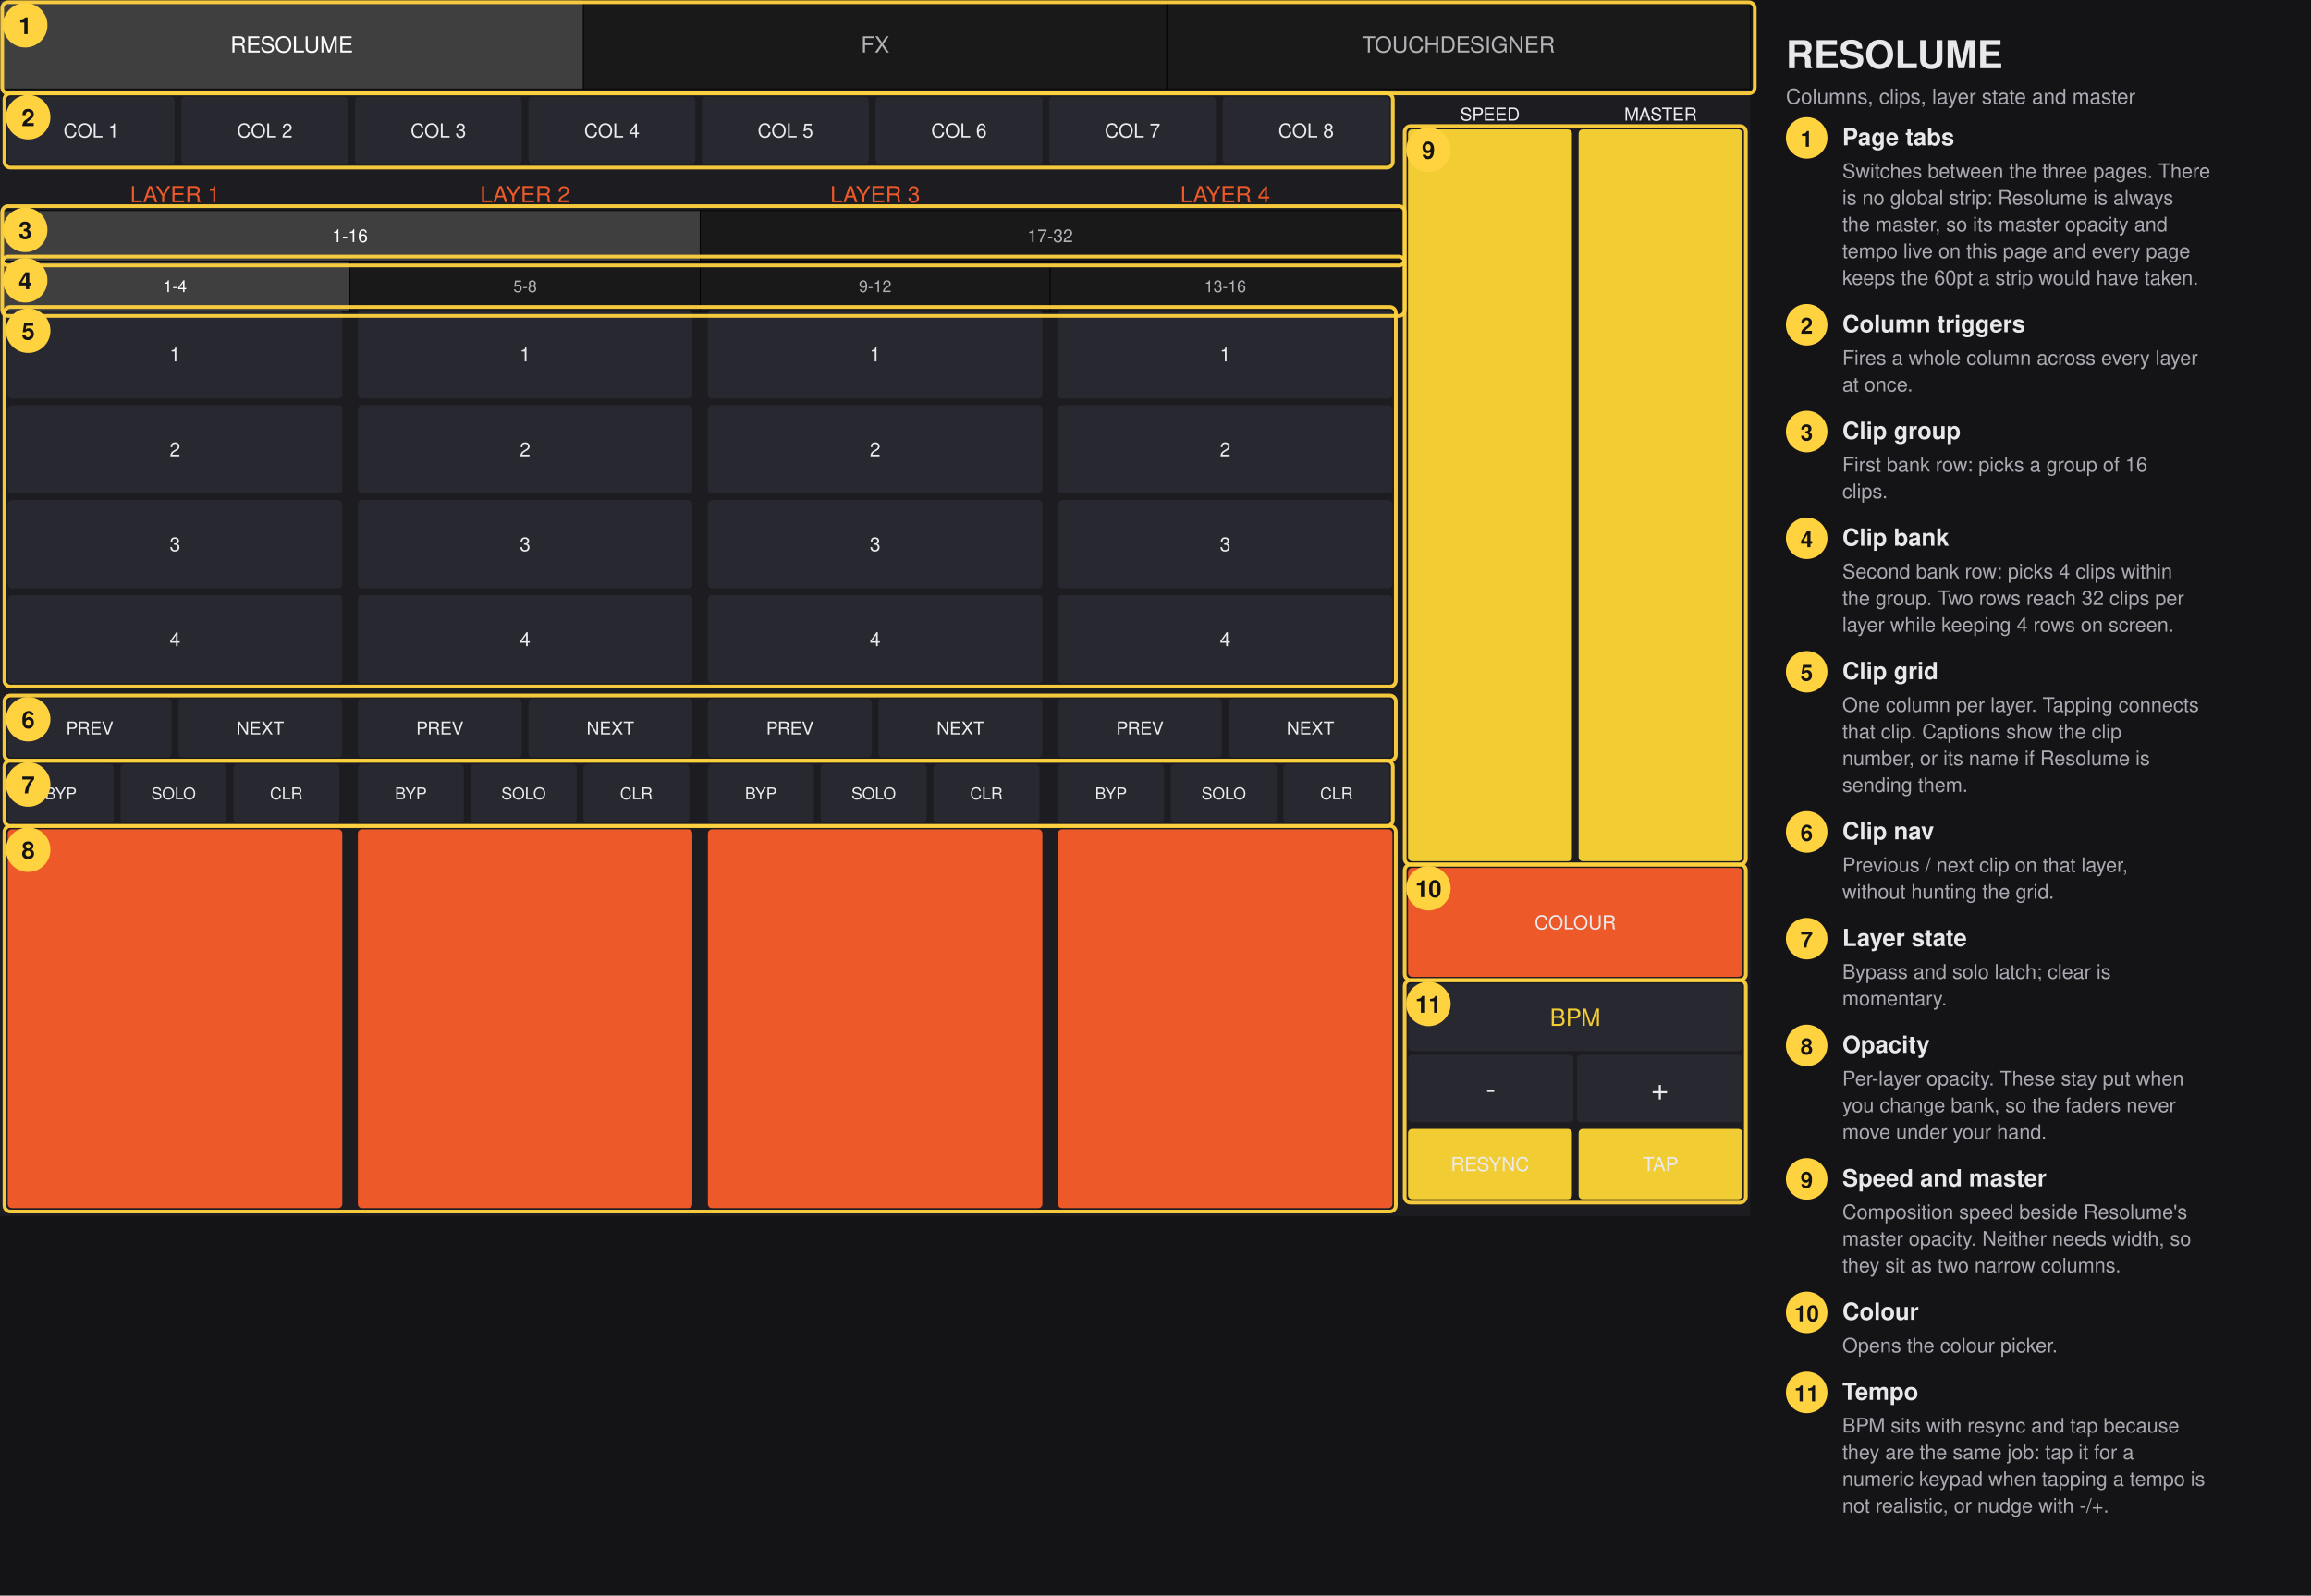
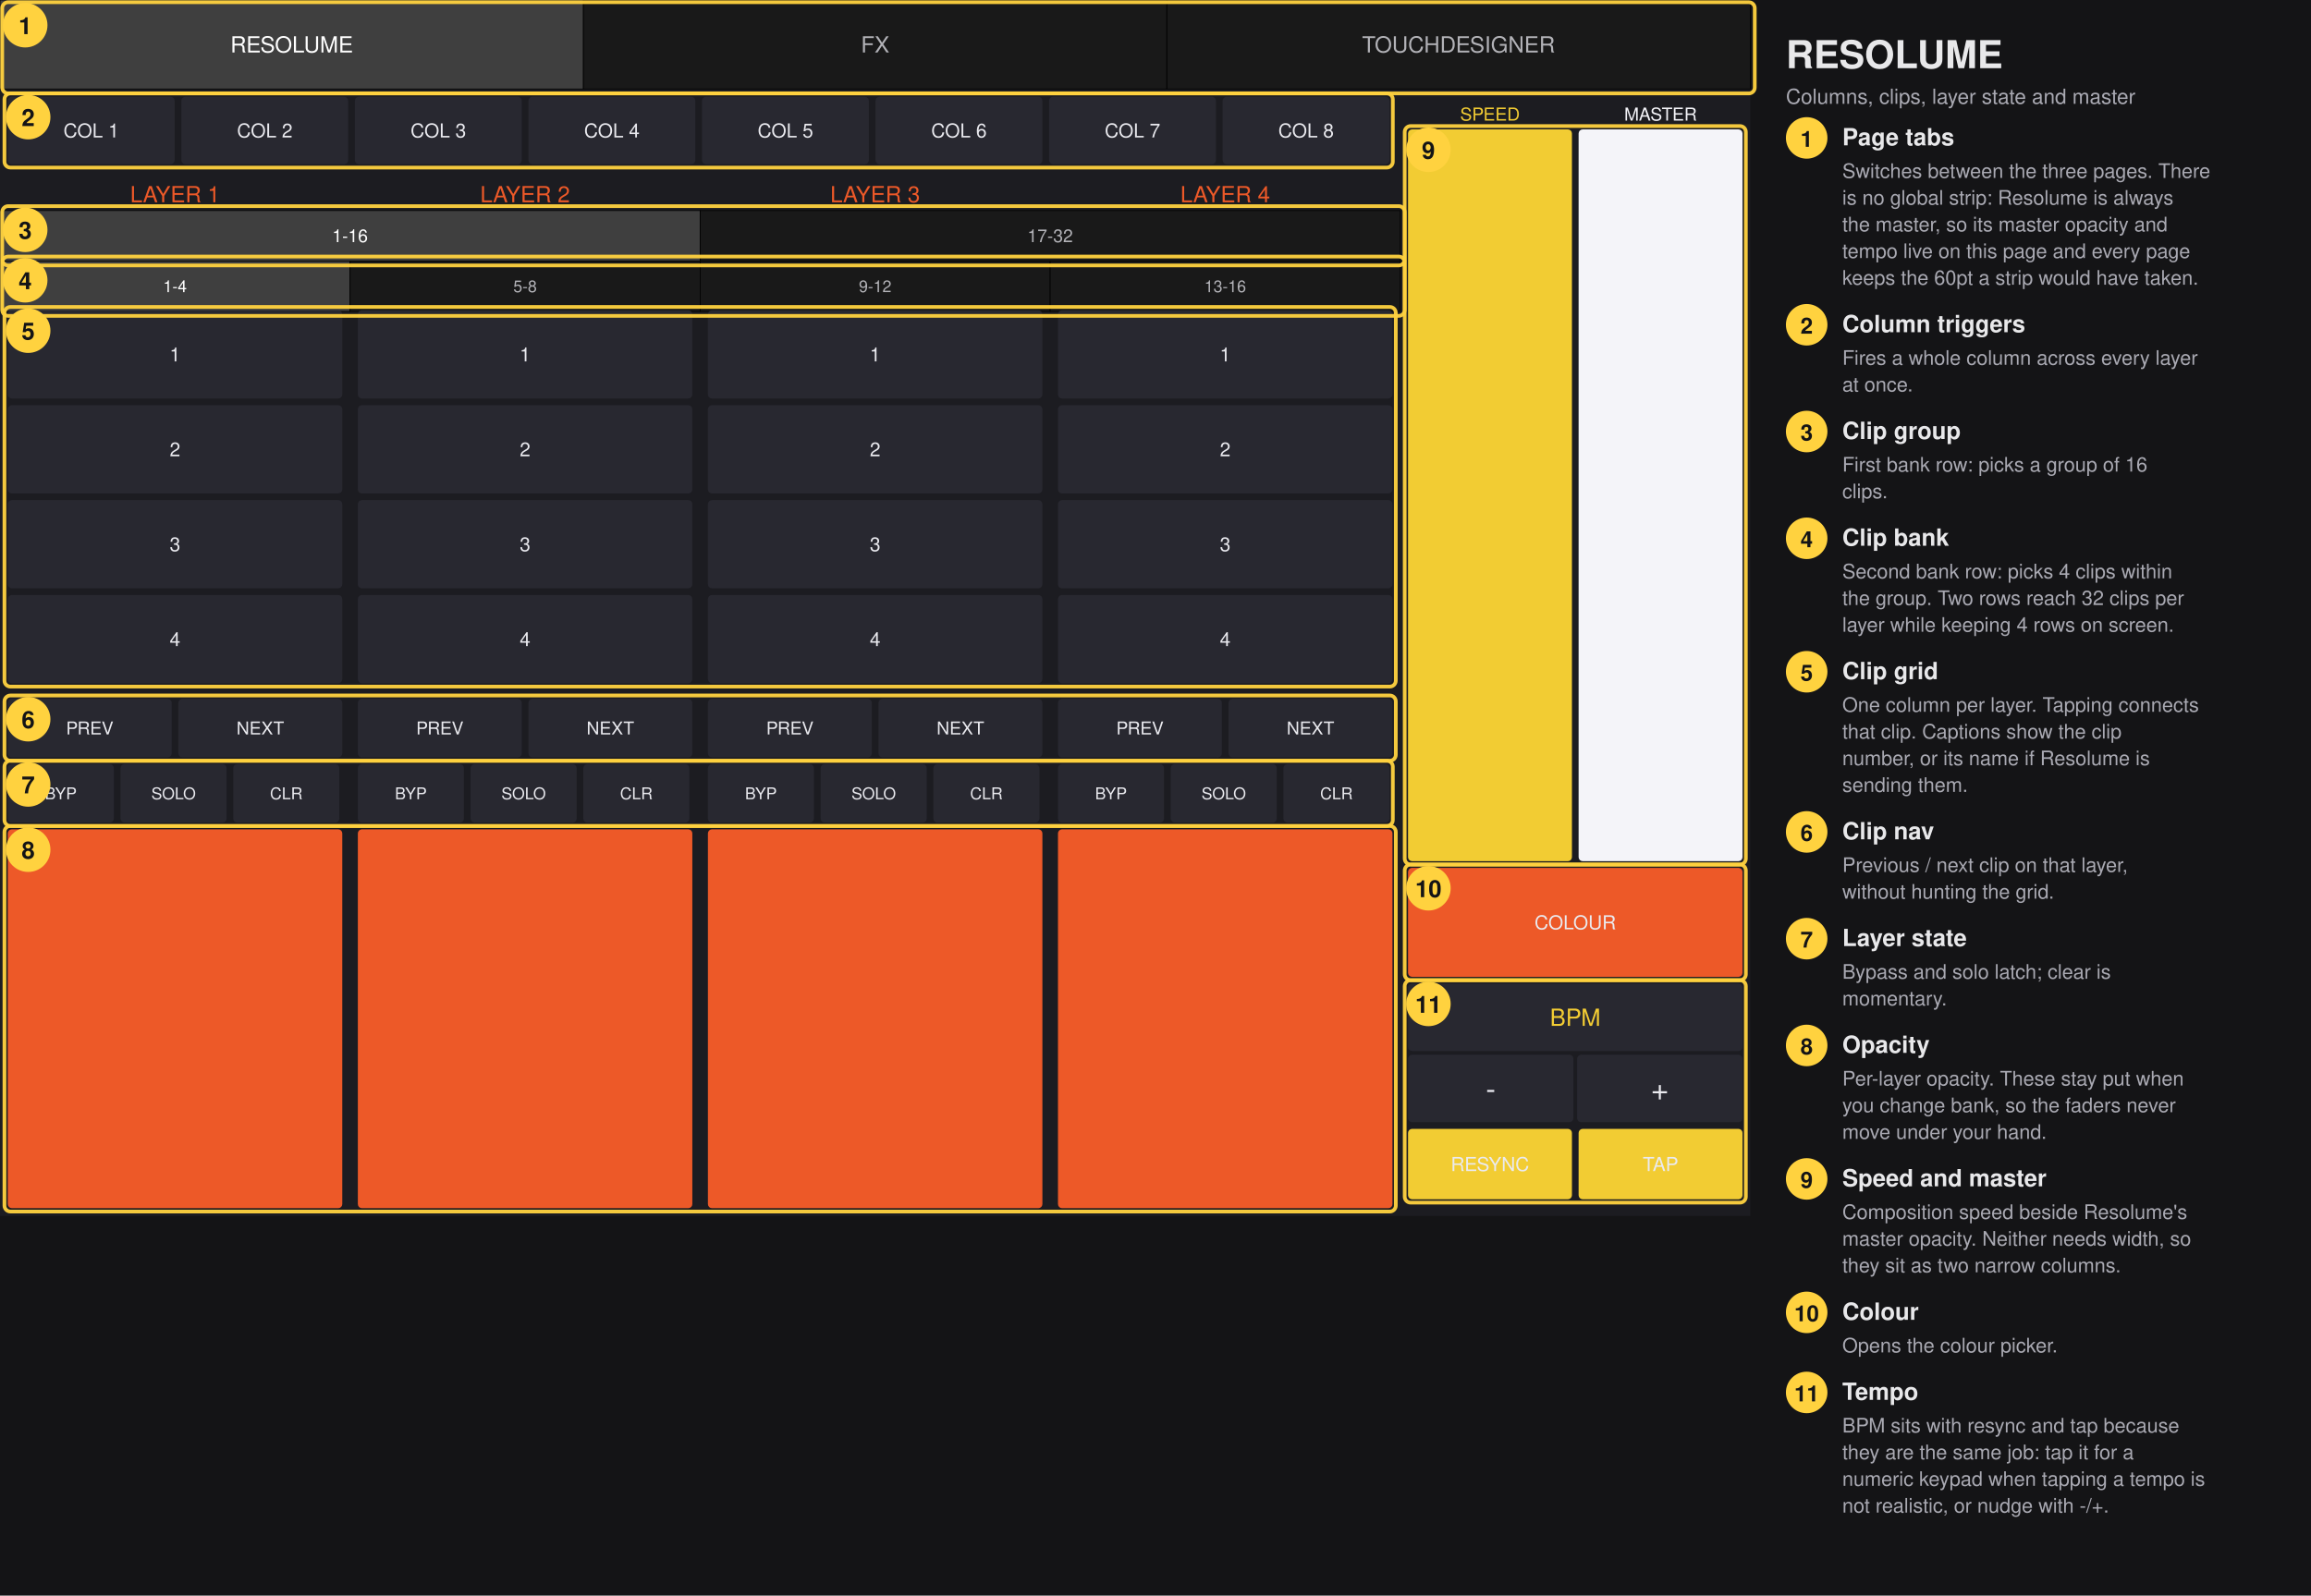
<svg xmlns="http://www.w3.org/2000/svg" width="1558" height="1076" viewBox="0 0 1558 1076">
  <rect width="100%" height="100%" fill="#141416" />
  <g>
    <rect x="0.0" y="0.0" width="1180.0" height="820.0" fill="rgba(28,28,33,1.000)" />
    <rect x="0.0" y="0.0" width="393.3" height="60.0" fill="rgba(63,63,63,1.000)" stroke="#000" stroke-width="0.5" />
    <text x="196.7" y="35.4" font-family="Helvetica,Arial,sans-serif" font-size="15" fill="rgba(255,255,255,1.000)" text-anchor="middle">RESOLUME</text>
    <rect x="393.3" y="0.0" width="393.3" height="60.0" fill="rgba(25,25,25,1.000)" stroke="#000" stroke-width="0.5" />
    <text x="590.0" y="35.4" font-family="Helvetica,Arial,sans-serif" font-size="15" fill="rgba(178,178,183,1.000)" text-anchor="middle">FX</text>
    <rect x="786.7" y="0.0" width="393.3" height="60.0" fill="rgba(25,25,25,1.000)" stroke="#000" stroke-width="0.5" />
    <text x="983.3" y="35.4" font-family="Helvetica,Arial,sans-serif" font-size="15" fill="rgba(178,178,183,1.000)" text-anchor="middle">TOUCHDESIGNER</text>
    <rect x="6.0" y="66.0" width="111.0" height="44.0" rx="2" fill="rgba(40,40,48,1.000)" stroke="rgba(40,40,48,1.000)" stroke-width="1.5" />
    <text x="61.5" y="92.7" font-family="Helvetica,Arial,sans-serif" font-size="13" fill="rgba(234,234,239,1.000)" text-anchor="middle">COL 1</text>
    <rect x="123.0" y="66.0" width="111.0" height="44.0" rx="2" fill="rgba(40,40,48,1.000)" stroke="rgba(40,40,48,1.000)" stroke-width="1.5" />
    <text x="178.5" y="92.7" font-family="Helvetica,Arial,sans-serif" font-size="13" fill="rgba(234,234,239,1.000)" text-anchor="middle">COL 2</text>
    <rect x="240.0" y="66.0" width="111.0" height="44.0" rx="2" fill="rgba(40,40,48,1.000)" stroke="rgba(40,40,48,1.000)" stroke-width="1.5" />
    <text x="295.5" y="92.7" font-family="Helvetica,Arial,sans-serif" font-size="13" fill="rgba(234,234,239,1.000)" text-anchor="middle">COL 3</text>
    <rect x="357.0" y="66.0" width="111.0" height="44.0" rx="2" fill="rgba(40,40,48,1.000)" stroke="rgba(40,40,48,1.000)" stroke-width="1.5" />
    <text x="412.5" y="92.7" font-family="Helvetica,Arial,sans-serif" font-size="13" fill="rgba(234,234,239,1.000)" text-anchor="middle">COL 4</text>
    <rect x="474.0" y="66.0" width="111.0" height="44.0" rx="2" fill="rgba(40,40,48,1.000)" stroke="rgba(40,40,48,1.000)" stroke-width="1.5" />
    <text x="529.5" y="92.7" font-family="Helvetica,Arial,sans-serif" font-size="13" fill="rgba(234,234,239,1.000)" text-anchor="middle">COL 5</text>
    <rect x="591.0" y="66.0" width="111.0" height="44.0" rx="2" fill="rgba(40,40,48,1.000)" stroke="rgba(40,40,48,1.000)" stroke-width="1.5" />
    <text x="646.5" y="92.7" font-family="Helvetica,Arial,sans-serif" font-size="13" fill="rgba(234,234,239,1.000)" text-anchor="middle">COL 6</text>
    <rect x="708.0" y="66.0" width="111.0" height="44.0" rx="2" fill="rgba(40,40,48,1.000)" stroke="rgba(40,40,48,1.000)" stroke-width="1.5" />
    <text x="763.5" y="92.7" font-family="Helvetica,Arial,sans-serif" font-size="13" fill="rgba(234,234,239,1.000)" text-anchor="middle">COL 7</text>
    <rect x="825.0" y="66.0" width="111.0" height="44.0" rx="2" fill="rgba(40,40,48,1.000)" stroke="rgba(40,40,48,1.000)" stroke-width="1.5" />
    <text x="880.5" y="92.7" font-family="Helvetica,Arial,sans-serif" font-size="13" fill="rgba(234,234,239,1.000)" text-anchor="middle">COL 8</text>
    <text x="118.0" y="136.4" font-family="Helvetica,Arial,sans-serif" font-size="15" fill="rgba(237,89,40,1.000)" text-anchor="middle">LAYER 1</text>
    <text x="354.0" y="136.4" font-family="Helvetica,Arial,sans-serif" font-size="15" fill="rgba(237,89,40,1.000)" text-anchor="middle">LAYER 2</text>
    <text x="590.0" y="136.4" font-family="Helvetica,Arial,sans-serif" font-size="15" fill="rgba(237,89,40,1.000)" text-anchor="middle">LAYER 3</text>
    <text x="826.0" y="136.4" font-family="Helvetica,Arial,sans-serif" font-size="15" fill="rgba(237,89,40,1.000)" text-anchor="middle">LAYER 4</text>
    <rect x="0.0" y="142.0" width="472.0" height="34.0" fill="rgba(63,63,63,1.000)" stroke="#000" stroke-width="0.5" />
    <text x="236.0" y="163.3" font-family="Helvetica,Arial,sans-serif" font-size="12" fill="rgba(255,255,255,1.000)" text-anchor="middle">1-16</text>
    <rect x="472.0" y="142.0" width="472.0" height="34.0" fill="rgba(25,25,25,1.000)" stroke="#000" stroke-width="0.5" />
    <text x="708.0" y="163.3" font-family="Helvetica,Arial,sans-serif" font-size="12" fill="rgba(178,178,183,1.000)" text-anchor="middle">17-32</text>
    <rect x="0.0" y="176.0" width="236.0" height="34.0" fill="rgba(63,63,63,1.000)" stroke="#000" stroke-width="0.5" />
    <text x="118.0" y="197.0" font-family="Helvetica,Arial,sans-serif" font-size="11" fill="rgba(255,255,255,1.000)" text-anchor="middle">1-4</text>
    <rect x="236.0" y="176.0" width="236.0" height="34.0" fill="rgba(25,25,25,1.000)" stroke="#000" stroke-width="0.5" />
    <text x="354.0" y="197.0" font-family="Helvetica,Arial,sans-serif" font-size="11" fill="rgba(178,178,183,1.000)" text-anchor="middle">5-8</text>
    <rect x="472.0" y="176.0" width="236.0" height="34.0" fill="rgba(25,25,25,1.000)" stroke="#000" stroke-width="0.5" />
    <text x="590.0" y="197.0" font-family="Helvetica,Arial,sans-serif" font-size="11" fill="rgba(178,178,183,1.000)" text-anchor="middle">9-12</text>
    <rect x="708.0" y="176.0" width="236.0" height="34.0" fill="rgba(25,25,25,1.000)" stroke="#000" stroke-width="0.5" />
    <text x="826.0" y="197.0" font-family="Helvetica,Arial,sans-serif" font-size="11" fill="rgba(178,178,183,1.000)" text-anchor="middle">13-16</text>
    <rect x="6.0" y="210.0" width="224.0" height="58.0" rx="2" fill="rgba(40,40,48,1.000)" stroke="rgba(40,40,48,1.000)" stroke-width="1.5" />
    <text x="118.0" y="243.7" font-family="Helvetica,Arial,sans-serif" font-size="13" fill="rgba(234,234,239,1.000)" text-anchor="middle">1</text>
    <rect x="6.0" y="274.0" width="224.0" height="58.0" rx="2" fill="rgba(40,40,48,1.000)" stroke="rgba(40,40,48,1.000)" stroke-width="1.5" />
    <text x="118.0" y="307.7" font-family="Helvetica,Arial,sans-serif" font-size="13" fill="rgba(234,234,239,1.000)" text-anchor="middle">2</text>
    <rect x="6.0" y="338.0" width="224.0" height="58.0" rx="2" fill="rgba(40,40,48,1.000)" stroke="rgba(40,40,48,1.000)" stroke-width="1.5" />
    <text x="118.0" y="371.7" font-family="Helvetica,Arial,sans-serif" font-size="13" fill="rgba(234,234,239,1.000)" text-anchor="middle">3</text>
    <rect x="6.0" y="402.0" width="224.0" height="58.0" rx="2" fill="rgba(40,40,48,1.000)" stroke="rgba(40,40,48,1.000)" stroke-width="1.5" />
    <text x="118.0" y="435.7" font-family="Helvetica,Arial,sans-serif" font-size="13" fill="rgba(234,234,239,1.000)" text-anchor="middle">4</text>
    <rect x="242.0" y="210.0" width="224.0" height="58.0" rx="2" fill="rgba(40,40,48,1.000)" stroke="rgba(40,40,48,1.000)" stroke-width="1.5" />
    <text x="354.0" y="243.7" font-family="Helvetica,Arial,sans-serif" font-size="13" fill="rgba(234,234,239,1.000)" text-anchor="middle">1</text>
    <rect x="242.0" y="274.0" width="224.0" height="58.0" rx="2" fill="rgba(40,40,48,1.000)" stroke="rgba(40,40,48,1.000)" stroke-width="1.5" />
    <text x="354.0" y="307.7" font-family="Helvetica,Arial,sans-serif" font-size="13" fill="rgba(234,234,239,1.000)" text-anchor="middle">2</text>
    <rect x="242.0" y="338.0" width="224.0" height="58.0" rx="2" fill="rgba(40,40,48,1.000)" stroke="rgba(40,40,48,1.000)" stroke-width="1.5" />
    <text x="354.0" y="371.7" font-family="Helvetica,Arial,sans-serif" font-size="13" fill="rgba(234,234,239,1.000)" text-anchor="middle">3</text>
    <rect x="242.0" y="402.0" width="224.0" height="58.0" rx="2" fill="rgba(40,40,48,1.000)" stroke="rgba(40,40,48,1.000)" stroke-width="1.5" />
    <text x="354.0" y="435.7" font-family="Helvetica,Arial,sans-serif" font-size="13" fill="rgba(234,234,239,1.000)" text-anchor="middle">4</text>
    <rect x="478.0" y="210.0" width="224.0" height="58.0" rx="2" fill="rgba(40,40,48,1.000)" stroke="rgba(40,40,48,1.000)" stroke-width="1.5" />
    <text x="590.0" y="243.7" font-family="Helvetica,Arial,sans-serif" font-size="13" fill="rgba(234,234,239,1.000)" text-anchor="middle">1</text>
    <rect x="478.0" y="274.0" width="224.0" height="58.0" rx="2" fill="rgba(40,40,48,1.000)" stroke="rgba(40,40,48,1.000)" stroke-width="1.5" />
    <text x="590.0" y="307.7" font-family="Helvetica,Arial,sans-serif" font-size="13" fill="rgba(234,234,239,1.000)" text-anchor="middle">2</text>
    <rect x="478.0" y="338.0" width="224.0" height="58.0" rx="2" fill="rgba(40,40,48,1.000)" stroke="rgba(40,40,48,1.000)" stroke-width="1.5" />
    <text x="590.0" y="371.7" font-family="Helvetica,Arial,sans-serif" font-size="13" fill="rgba(234,234,239,1.000)" text-anchor="middle">3</text>
    <rect x="478.0" y="402.0" width="224.0" height="58.0" rx="2" fill="rgba(40,40,48,1.000)" stroke="rgba(40,40,48,1.000)" stroke-width="1.5" />
    <text x="590.0" y="435.7" font-family="Helvetica,Arial,sans-serif" font-size="13" fill="rgba(234,234,239,1.000)" text-anchor="middle">4</text>
    <rect x="714.0" y="210.0" width="224.0" height="58.0" rx="2" fill="rgba(40,40,48,1.000)" stroke="rgba(40,40,48,1.000)" stroke-width="1.5" />
    <text x="826.0" y="243.7" font-family="Helvetica,Arial,sans-serif" font-size="13" fill="rgba(234,234,239,1.000)" text-anchor="middle">1</text>
    <rect x="714.0" y="274.0" width="224.0" height="58.0" rx="2" fill="rgba(40,40,48,1.000)" stroke="rgba(40,40,48,1.000)" stroke-width="1.5" />
    <text x="826.0" y="307.7" font-family="Helvetica,Arial,sans-serif" font-size="13" fill="rgba(234,234,239,1.000)" text-anchor="middle">2</text>
    <rect x="714.0" y="338.0" width="224.0" height="58.0" rx="2" fill="rgba(40,40,48,1.000)" stroke="rgba(40,40,48,1.000)" stroke-width="1.5" />
    <text x="826.0" y="371.7" font-family="Helvetica,Arial,sans-serif" font-size="13" fill="rgba(234,234,239,1.000)" text-anchor="middle">3</text>
    <rect x="714.0" y="402.0" width="224.0" height="58.0" rx="2" fill="rgba(40,40,48,1.000)" stroke="rgba(40,40,48,1.000)" stroke-width="1.5" />
    <text x="826.0" y="435.7" font-family="Helvetica,Arial,sans-serif" font-size="13" fill="rgba(234,234,239,1.000)" text-anchor="middle">4</text>
    <rect x="6.0" y="472.0" width="109.0" height="38.0" rx="2" fill="rgba(40,40,48,1.000)" stroke="rgba(40,40,48,1.000)" stroke-width="1.5" />
    <text x="60.5" y="495.3" font-family="Helvetica,Arial,sans-serif" font-size="12" fill="rgba(234,234,239,1.000)" text-anchor="middle">PREV</text>
    <rect x="121.0" y="472.0" width="109.0" height="38.0" rx="2" fill="rgba(40,40,48,1.000)" stroke="rgba(40,40,48,1.000)" stroke-width="1.5" />
    <text x="175.5" y="495.3" font-family="Helvetica,Arial,sans-serif" font-size="12" fill="rgba(234,234,239,1.000)" text-anchor="middle">NEXT</text>
    <rect x="6.0" y="516.0" width="70.0" height="38.0" rx="2" fill="rgba(40,40,48,1.000)" stroke="rgba(40,40,48,1.000)" stroke-width="1.5" />
    <text x="41.0" y="539.0" font-family="Helvetica,Arial,sans-serif" font-size="11" fill="rgba(234,234,239,1.000)" text-anchor="middle">BYP</text>
    <rect x="82.0" y="516.0" width="70.0" height="38.0" rx="2" fill="rgba(40,40,48,1.000)" stroke="rgba(40,40,48,1.000)" stroke-width="1.5" />
    <text x="117.0" y="539.0" font-family="Helvetica,Arial,sans-serif" font-size="11" fill="rgba(234,234,239,1.000)" text-anchor="middle">SOLO</text>
    <rect x="158.0" y="516.0" width="70.0" height="38.0" rx="2" fill="rgba(40,40,48,1.000)" stroke="rgba(40,40,48,1.000)" stroke-width="1.5" />
    <text x="193.0" y="539.0" font-family="Helvetica,Arial,sans-serif" font-size="11" fill="rgba(234,234,239,1.000)" text-anchor="middle">CLR</text>
    <rect x="6.0" y="560.0" width="224.0" height="254.0" rx="2" fill="rgba(237,89,40,1.000)" stroke="rgba(237,89,40,1.000)" stroke-width="1.5" />
    <rect x="242.0" y="472.0" width="109.0" height="38.0" rx="2" fill="rgba(40,40,48,1.000)" stroke="rgba(40,40,48,1.000)" stroke-width="1.5" />
    <text x="296.5" y="495.3" font-family="Helvetica,Arial,sans-serif" font-size="12" fill="rgba(234,234,239,1.000)" text-anchor="middle">PREV</text>
    <rect x="357.0" y="472.0" width="109.0" height="38.0" rx="2" fill="rgba(40,40,48,1.000)" stroke="rgba(40,40,48,1.000)" stroke-width="1.5" />
    <text x="411.5" y="495.3" font-family="Helvetica,Arial,sans-serif" font-size="12" fill="rgba(234,234,239,1.000)" text-anchor="middle">NEXT</text>
    <rect x="242.0" y="516.0" width="70.0" height="38.0" rx="2" fill="rgba(40,40,48,1.000)" stroke="rgba(40,40,48,1.000)" stroke-width="1.5" />
    <text x="277.0" y="539.0" font-family="Helvetica,Arial,sans-serif" font-size="11" fill="rgba(234,234,239,1.000)" text-anchor="middle">BYP</text>
    <rect x="318.0" y="516.0" width="70.0" height="38.0" rx="2" fill="rgba(40,40,48,1.000)" stroke="rgba(40,40,48,1.000)" stroke-width="1.5" />
    <text x="353.0" y="539.0" font-family="Helvetica,Arial,sans-serif" font-size="11" fill="rgba(234,234,239,1.000)" text-anchor="middle">SOLO</text>
    <rect x="394.0" y="516.0" width="70.0" height="38.0" rx="2" fill="rgba(40,40,48,1.000)" stroke="rgba(40,40,48,1.000)" stroke-width="1.5" />
    <text x="429.0" y="539.0" font-family="Helvetica,Arial,sans-serif" font-size="11" fill="rgba(234,234,239,1.000)" text-anchor="middle">CLR</text>
    <rect x="242.0" y="560.0" width="224.0" height="254.0" rx="2" fill="rgba(237,89,40,1.000)" stroke="rgba(237,89,40,1.000)" stroke-width="1.5" />
    <rect x="478.0" y="472.0" width="109.0" height="38.0" rx="2" fill="rgba(40,40,48,1.000)" stroke="rgba(40,40,48,1.000)" stroke-width="1.5" />
    <text x="532.5" y="495.3" font-family="Helvetica,Arial,sans-serif" font-size="12" fill="rgba(234,234,239,1.000)" text-anchor="middle">PREV</text>
    <rect x="593.0" y="472.0" width="109.0" height="38.0" rx="2" fill="rgba(40,40,48,1.000)" stroke="rgba(40,40,48,1.000)" stroke-width="1.5" />
    <text x="647.5" y="495.3" font-family="Helvetica,Arial,sans-serif" font-size="12" fill="rgba(234,234,239,1.000)" text-anchor="middle">NEXT</text>
    <rect x="478.0" y="516.0" width="70.0" height="38.0" rx="2" fill="rgba(40,40,48,1.000)" stroke="rgba(40,40,48,1.000)" stroke-width="1.5" />
    <text x="513.0" y="539.0" font-family="Helvetica,Arial,sans-serif" font-size="11" fill="rgba(234,234,239,1.000)" text-anchor="middle">BYP</text>
    <rect x="554.0" y="516.0" width="70.0" height="38.0" rx="2" fill="rgba(40,40,48,1.000)" stroke="rgba(40,40,48,1.000)" stroke-width="1.5" />
    <text x="589.0" y="539.0" font-family="Helvetica,Arial,sans-serif" font-size="11" fill="rgba(234,234,239,1.000)" text-anchor="middle">SOLO</text>
    <rect x="630.0" y="516.0" width="70.0" height="38.0" rx="2" fill="rgba(40,40,48,1.000)" stroke="rgba(40,40,48,1.000)" stroke-width="1.5" />
    <text x="665.0" y="539.0" font-family="Helvetica,Arial,sans-serif" font-size="11" fill="rgba(234,234,239,1.000)" text-anchor="middle">CLR</text>
    <rect x="478.0" y="560.0" width="224.0" height="254.0" rx="2" fill="rgba(237,89,40,1.000)" stroke="rgba(237,89,40,1.000)" stroke-width="1.5" />
    <rect x="714.0" y="472.0" width="109.0" height="38.0" rx="2" fill="rgba(40,40,48,1.000)" stroke="rgba(40,40,48,1.000)" stroke-width="1.5" />
    <text x="768.5" y="495.3" font-family="Helvetica,Arial,sans-serif" font-size="12" fill="rgba(234,234,239,1.000)" text-anchor="middle">PREV</text>
    <rect x="829.0" y="472.0" width="109.0" height="38.0" rx="2" fill="rgba(40,40,48,1.000)" stroke="rgba(40,40,48,1.000)" stroke-width="1.5" />
    <text x="883.5" y="495.3" font-family="Helvetica,Arial,sans-serif" font-size="12" fill="rgba(234,234,239,1.000)" text-anchor="middle">NEXT</text>
    <rect x="714.0" y="516.0" width="70.0" height="38.0" rx="2" fill="rgba(40,40,48,1.000)" stroke="rgba(40,40,48,1.000)" stroke-width="1.5" />
    <text x="749.0" y="539.0" font-family="Helvetica,Arial,sans-serif" font-size="11" fill="rgba(234,234,239,1.000)" text-anchor="middle">BYP</text>
    <rect x="790.0" y="516.0" width="70.0" height="38.0" rx="2" fill="rgba(40,40,48,1.000)" stroke="rgba(40,40,48,1.000)" stroke-width="1.5" />
    <text x="825.0" y="539.0" font-family="Helvetica,Arial,sans-serif" font-size="11" fill="rgba(234,234,239,1.000)" text-anchor="middle">SOLO</text>
    <rect x="866.0" y="516.0" width="70.0" height="38.0" rx="2" fill="rgba(40,40,48,1.000)" stroke="rgba(40,40,48,1.000)" stroke-width="1.5" />
    <text x="901.0" y="539.0" font-family="Helvetica,Arial,sans-serif" font-size="11" fill="rgba(234,234,239,1.000)" text-anchor="middle">CLR</text>
    <rect x="714.0" y="560.0" width="224.0" height="254.0" rx="2" fill="rgba(237,89,40,1.000)" stroke="rgba(237,89,40,1.000)" stroke-width="1.5" />
-     <text x="1004.5" y="81.3" font-family="Helvetica,Arial,sans-serif" font-size="12" fill="rgba(234,234,239,1.000)" text-anchor="middle">SPEED</text>
+     <text x="1004.5" y="81.3" font-family="Helvetica,Arial,sans-serif" font-size="12" fill="rgba(242,204,51,1.000)" text-anchor="middle">SPEED</text>
    <rect x="950.0" y="88.0" width="109.0" height="492.0" rx="2" fill="rgba(242,204,51,1.000)" stroke="rgba(242,204,51,1.000)" stroke-width="1.5" />
-     <text x="1119.5" y="81.3" font-family="Helvetica,Arial,sans-serif" font-size="12" fill="rgba(234,234,239,1.000)" text-anchor="middle">MASTER</text>
-     <rect x="1065.0" y="88.0" width="109.0" height="492.0" rx="2" fill="rgba(242,204,51,1.000)" stroke="rgba(242,204,51,1.000)" stroke-width="1.5" />
+     <text x="1119.5" y="81.3" font-family="Helvetica,Arial,sans-serif" font-size="12" fill="rgba(244,244,249,1.000)" text-anchor="middle">MASTER</text>
+     <rect x="1065.0" y="88.0" width="109.0" height="492.0" rx="2" fill="rgba(244,244,249,1.000)" stroke="rgba(244,244,249,1.000)" stroke-width="1.5" />
    <rect x="950.0" y="586.0" width="224.0" height="72.0" rx="2" fill="rgba(237,89,40,1.000)" stroke="rgba(237,89,40,1.000)" stroke-width="1.5" />
    <rect x="950.0" y="586.0" width="224.0" height="72.0" rx="2" fill="none" stroke="none" stroke-width="1.5" />
    <text x="1062.0" y="626.7" font-family="Helvetica,Arial,sans-serif" font-size="13" fill="rgba(234,234,239,1.000)" text-anchor="middle">COLOUR</text>
    <rect x="950.0" y="664.0" width="224.0" height="44.0" rx="2" fill="rgba(40,40,48,1.000)" stroke="rgba(40,40,48,1.000)" stroke-width="1.5" />
    <rect x="950.0" y="664.0" width="224.0" height="44.0" rx="2" fill="none" stroke="none" stroke-width="1.5" />
    <text x="1062.0" y="691.8" font-family="Helvetica,Arial,sans-serif" font-size="16" fill="rgba(242,204,51,1.000)" text-anchor="middle">BPM</text>
    <rect x="950.0" y="712.0" width="110.0" height="44.0" rx="2" fill="rgba(40,40,48,1.000)" stroke="rgba(40,40,48,1.000)" stroke-width="1.5" />
    <text x="1005.0" y="741.2" font-family="Helvetica,Arial,sans-serif" font-size="20" fill="rgba(234,234,239,1.000)" text-anchor="middle">-</text>
    <rect x="1064.0" y="712.0" width="110.0" height="44.0" rx="2" fill="rgba(40,40,48,1.000)" stroke="rgba(40,40,48,1.000)" stroke-width="1.5" />
    <text x="1119.0" y="741.2" font-family="Helvetica,Arial,sans-serif" font-size="20" fill="rgba(234,234,239,1.000)" text-anchor="middle">+</text>
    <rect x="950.0" y="762.0" width="109.0" height="46.0" rx="2" fill="rgba(242,204,51,1.000)" stroke="rgba(242,204,51,1.000)" stroke-width="1.5" />
    <text x="1004.5" y="789.7" font-family="Helvetica,Arial,sans-serif" font-size="13" fill="rgba(234,234,239,1.000)" text-anchor="middle">RESYNC</text>
    <rect x="1065.0" y="762.0" width="109.0" height="46.0" rx="2" fill="rgba(242,204,51,1.000)" stroke="rgba(242,204,51,1.000)" stroke-width="1.5" />
    <text x="1119.5" y="789.7" font-family="Helvetica,Arial,sans-serif" font-size="13" fill="rgba(234,234,239,1.000)" text-anchor="middle">TAP</text>
  </g>
  <rect x="1.5" y="1.5" width="1181.5" height="61.5" fill="none" stroke="#ffd23f" stroke-width="2.5" rx="4" opacity="0.95" />
  <circle cx="17.0" cy="17.0" r="15" fill="#ffd23f" />
  <text x="17.0" y="23.0" text-anchor="middle" font-family="Helvetica,Arial,sans-serif" font-size="16" font-weight="bold" fill="#141416">1</text>
  <rect x="3.0" y="63.0" width="936.0" height="50.0" fill="none" stroke="#ffd23f" stroke-width="2.5" rx="4" opacity="0.95" />
  <circle cx="19.0" cy="79.0" r="15" fill="#ffd23f" />
  <text x="19.0" y="85.0" text-anchor="middle" font-family="Helvetica,Arial,sans-serif" font-size="16" font-weight="bold" fill="#141416">2</text>
  <rect x="1.5" y="139.0" width="945.5" height="40.0" fill="none" stroke="#ffd23f" stroke-width="2.5" rx="4" opacity="0.95" />
  <circle cx="17.0" cy="155.0" r="15" fill="#ffd23f" />
  <text x="17.0" y="161.0" text-anchor="middle" font-family="Helvetica,Arial,sans-serif" font-size="16" font-weight="bold" fill="#141416">3</text>
  <rect x="1.5" y="173.0" width="945.5" height="40.0" fill="none" stroke="#ffd23f" stroke-width="2.5" rx="4" opacity="0.95" />
  <circle cx="17.0" cy="189.0" r="15" fill="#ffd23f" />
  <text x="17.0" y="195.0" text-anchor="middle" font-family="Helvetica,Arial,sans-serif" font-size="16" font-weight="bold" fill="#141416">4</text>
  <rect x="3.0" y="207.0" width="938.0" height="256.0" fill="none" stroke="#ffd23f" stroke-width="2.5" rx="4" opacity="0.95" />
  <circle cx="19.0" cy="223.0" r="15" fill="#ffd23f" />
  <text x="19.0" y="229.0" text-anchor="middle" font-family="Helvetica,Arial,sans-serif" font-size="16" font-weight="bold" fill="#141416">5</text>
  <rect x="3.0" y="469.0" width="938.0" height="44.0" fill="none" stroke="#ffd23f" stroke-width="2.5" rx="4" opacity="0.95" />
  <circle cx="19.0" cy="485.0" r="15" fill="#ffd23f" />
  <text x="19.0" y="491.0" text-anchor="middle" font-family="Helvetica,Arial,sans-serif" font-size="16" font-weight="bold" fill="#141416">6</text>
  <rect x="3.0" y="513.0" width="936.0" height="44.0" fill="none" stroke="#ffd23f" stroke-width="2.5" rx="4" opacity="0.95" />
  <circle cx="19.0" cy="529.0" r="15" fill="#ffd23f" />
  <text x="19.0" y="535.0" text-anchor="middle" font-family="Helvetica,Arial,sans-serif" font-size="16" font-weight="bold" fill="#141416">7</text>
  <rect x="3.0" y="557.0" width="938.0" height="260.0" fill="none" stroke="#ffd23f" stroke-width="2.5" rx="4" opacity="0.95" />
  <circle cx="19.0" cy="573.0" r="15" fill="#ffd23f" />
  <text x="19.0" y="579.0" text-anchor="middle" font-family="Helvetica,Arial,sans-serif" font-size="16" font-weight="bold" fill="#141416">8</text>
  <rect x="947.0" y="85.0" width="230.0" height="498.0" fill="none" stroke="#ffd23f" stroke-width="2.5" rx="4" opacity="0.95" />
  <circle cx="963.0" cy="101.0" r="15" fill="#ffd23f" />
  <text x="963.0" y="107.0" text-anchor="middle" font-family="Helvetica,Arial,sans-serif" font-size="16" font-weight="bold" fill="#141416">9</text>
  <rect x="947.0" y="583.0" width="230.0" height="78.0" fill="none" stroke="#ffd23f" stroke-width="2.5" rx="4" opacity="0.95" />
  <circle cx="963.0" cy="599.0" r="15" fill="#ffd23f" />
  <text x="963.0" y="605.0" text-anchor="middle" font-family="Helvetica,Arial,sans-serif" font-size="16" font-weight="bold" fill="#141416">10</text>
  <rect x="947.0" y="661.0" width="230.0" height="150.0" fill="none" stroke="#ffd23f" stroke-width="2.5" rx="4" opacity="0.95" />
  <circle cx="963.0" cy="677.0" r="15" fill="#ffd23f" />
  <text x="963.0" y="683.0" text-anchor="middle" font-family="Helvetica,Arial,sans-serif" font-size="16" font-weight="bold" fill="#141416">11</text>
  <text x="1204.0" y="46.0" font-family="Helvetica,Arial,sans-serif" font-size="26" font-weight="bold" fill="#e8e8ea">RESOLUME</text>
  <text x="1204.0" y="70.0" font-family="Helvetica,Arial,sans-serif" font-size="14" fill="#a9a9b2">Columns, clips, layer state and master</text>
  <circle cx="1218.0" cy="93.0" r="14" fill="#ffd23f" />
  <text x="1218.0" y="99.0" text-anchor="middle" font-family="Helvetica,Arial,sans-serif" font-size="15" font-weight="bold" fill="#141416">1</text>
  <text x="1242.0" y="98.0" font-family="Helvetica,Arial,sans-serif" font-size="16" font-weight="bold" fill="#e8e8ea">Page tabs</text>
  <text x="1242.0" y="120.0" font-family="Helvetica,Arial,sans-serif" font-size="13.5" fill="#a9a9b2">Switches between the three pages. There</text>
  <text x="1242.0" y="138.0" font-family="Helvetica,Arial,sans-serif" font-size="13.5" fill="#a9a9b2">is no global strip: Resolume is always</text>
  <text x="1242.0" y="156.0" font-family="Helvetica,Arial,sans-serif" font-size="13.5" fill="#a9a9b2">the master, so its master opacity and</text>
  <text x="1242.0" y="174.0" font-family="Helvetica,Arial,sans-serif" font-size="13.5" fill="#a9a9b2">tempo live on this page and every page</text>
  <text x="1242.0" y="192.0" font-family="Helvetica,Arial,sans-serif" font-size="13.5" fill="#a9a9b2">keeps the 60pt a strip would have taken.</text>
  <circle cx="1218.0" cy="219.0" r="14" fill="#ffd23f" />
  <text x="1218.0" y="225.0" text-anchor="middle" font-family="Helvetica,Arial,sans-serif" font-size="15" font-weight="bold" fill="#141416">2</text>
  <text x="1242.0" y="224.0" font-family="Helvetica,Arial,sans-serif" font-size="16" font-weight="bold" fill="#e8e8ea">Column triggers</text>
  <text x="1242.0" y="246.0" font-family="Helvetica,Arial,sans-serif" font-size="13.5" fill="#a9a9b2">Fires a whole column across every layer</text>
  <text x="1242.0" y="264.0" font-family="Helvetica,Arial,sans-serif" font-size="13.5" fill="#a9a9b2">at once.</text>
  <circle cx="1218.0" cy="291.0" r="14" fill="#ffd23f" />
  <text x="1218.0" y="297.0" text-anchor="middle" font-family="Helvetica,Arial,sans-serif" font-size="15" font-weight="bold" fill="#141416">3</text>
  <text x="1242.0" y="296.0" font-family="Helvetica,Arial,sans-serif" font-size="16" font-weight="bold" fill="#e8e8ea">Clip group</text>
  <text x="1242.0" y="318.0" font-family="Helvetica,Arial,sans-serif" font-size="13.5" fill="#a9a9b2">First bank row: picks a group of 16</text>
  <text x="1242.0" y="336.0" font-family="Helvetica,Arial,sans-serif" font-size="13.5" fill="#a9a9b2">clips.</text>
  <circle cx="1218.0" cy="363.0" r="14" fill="#ffd23f" />
  <text x="1218.0" y="369.0" text-anchor="middle" font-family="Helvetica,Arial,sans-serif" font-size="15" font-weight="bold" fill="#141416">4</text>
  <text x="1242.0" y="368.0" font-family="Helvetica,Arial,sans-serif" font-size="16" font-weight="bold" fill="#e8e8ea">Clip bank</text>
  <text x="1242.0" y="390.0" font-family="Helvetica,Arial,sans-serif" font-size="13.5" fill="#a9a9b2">Second bank row: picks 4 clips within</text>
  <text x="1242.0" y="408.0" font-family="Helvetica,Arial,sans-serif" font-size="13.5" fill="#a9a9b2">the group. Two rows reach 32 clips per</text>
  <text x="1242.0" y="426.0" font-family="Helvetica,Arial,sans-serif" font-size="13.5" fill="#a9a9b2">layer while keeping 4 rows on screen.</text>
  <circle cx="1218.0" cy="453.0" r="14" fill="#ffd23f" />
  <text x="1218.0" y="459.0" text-anchor="middle" font-family="Helvetica,Arial,sans-serif" font-size="15" font-weight="bold" fill="#141416">5</text>
  <text x="1242.0" y="458.0" font-family="Helvetica,Arial,sans-serif" font-size="16" font-weight="bold" fill="#e8e8ea">Clip grid</text>
  <text x="1242.0" y="480.0" font-family="Helvetica,Arial,sans-serif" font-size="13.5" fill="#a9a9b2">One column per layer. Tapping connects</text>
  <text x="1242.0" y="498.0" font-family="Helvetica,Arial,sans-serif" font-size="13.5" fill="#a9a9b2">that clip. Captions show the clip</text>
  <text x="1242.0" y="516.0" font-family="Helvetica,Arial,sans-serif" font-size="13.5" fill="#a9a9b2">number, or its name if Resolume is</text>
  <text x="1242.0" y="534.0" font-family="Helvetica,Arial,sans-serif" font-size="13.5" fill="#a9a9b2">sending them.</text>
  <circle cx="1218.0" cy="561.0" r="14" fill="#ffd23f" />
  <text x="1218.0" y="567.0" text-anchor="middle" font-family="Helvetica,Arial,sans-serif" font-size="15" font-weight="bold" fill="#141416">6</text>
  <text x="1242.0" y="566.0" font-family="Helvetica,Arial,sans-serif" font-size="16" font-weight="bold" fill="#e8e8ea">Clip nav</text>
  <text x="1242.0" y="588.0" font-family="Helvetica,Arial,sans-serif" font-size="13.5" fill="#a9a9b2">Previous / next clip on that layer,</text>
  <text x="1242.0" y="606.0" font-family="Helvetica,Arial,sans-serif" font-size="13.5" fill="#a9a9b2">without hunting the grid.</text>
  <circle cx="1218.0" cy="633.0" r="14" fill="#ffd23f" />
  <text x="1218.0" y="639.0" text-anchor="middle" font-family="Helvetica,Arial,sans-serif" font-size="15" font-weight="bold" fill="#141416">7</text>
  <text x="1242.0" y="638.0" font-family="Helvetica,Arial,sans-serif" font-size="16" font-weight="bold" fill="#e8e8ea">Layer state</text>
  <text x="1242.0" y="660.0" font-family="Helvetica,Arial,sans-serif" font-size="13.5" fill="#a9a9b2">Bypass and solo latch; clear is</text>
  <text x="1242.0" y="678.0" font-family="Helvetica,Arial,sans-serif" font-size="13.5" fill="#a9a9b2">momentary.</text>
  <circle cx="1218.0" cy="705.0" r="14" fill="#ffd23f" />
  <text x="1218.0" y="711.0" text-anchor="middle" font-family="Helvetica,Arial,sans-serif" font-size="15" font-weight="bold" fill="#141416">8</text>
  <text x="1242.0" y="710.0" font-family="Helvetica,Arial,sans-serif" font-size="16" font-weight="bold" fill="#e8e8ea">Opacity</text>
  <text x="1242.0" y="732.0" font-family="Helvetica,Arial,sans-serif" font-size="13.5" fill="#a9a9b2">Per-layer opacity. These stay put when</text>
  <text x="1242.0" y="750.0" font-family="Helvetica,Arial,sans-serif" font-size="13.5" fill="#a9a9b2">you change bank, so the faders never</text>
  <text x="1242.0" y="768.0" font-family="Helvetica,Arial,sans-serif" font-size="13.5" fill="#a9a9b2">move under your hand.</text>
  <circle cx="1218.0" cy="795.0" r="14" fill="#ffd23f" />
  <text x="1218.0" y="801.0" text-anchor="middle" font-family="Helvetica,Arial,sans-serif" font-size="15" font-weight="bold" fill="#141416">9</text>
  <text x="1242.0" y="800.0" font-family="Helvetica,Arial,sans-serif" font-size="16" font-weight="bold" fill="#e8e8ea">Speed and master</text>
  <text x="1242.0" y="822.0" font-family="Helvetica,Arial,sans-serif" font-size="13.5" fill="#a9a9b2">Composition speed beside Resolume's</text>
  <text x="1242.0" y="840.0" font-family="Helvetica,Arial,sans-serif" font-size="13.5" fill="#a9a9b2">master opacity. Neither needs width, so</text>
  <text x="1242.0" y="858.0" font-family="Helvetica,Arial,sans-serif" font-size="13.5" fill="#a9a9b2">they sit as two narrow columns.</text>
  <circle cx="1218.0" cy="885.0" r="14" fill="#ffd23f" />
  <text x="1218.0" y="891.0" text-anchor="middle" font-family="Helvetica,Arial,sans-serif" font-size="15" font-weight="bold" fill="#141416">10</text>
  <text x="1242.0" y="890.0" font-family="Helvetica,Arial,sans-serif" font-size="16" font-weight="bold" fill="#e8e8ea">Colour</text>
  <text x="1242.0" y="912.0" font-family="Helvetica,Arial,sans-serif" font-size="13.5" fill="#a9a9b2">Opens the colour picker.</text>
  <circle cx="1218.0" cy="939.0" r="14" fill="#ffd23f" />
  <text x="1218.0" y="945.0" text-anchor="middle" font-family="Helvetica,Arial,sans-serif" font-size="15" font-weight="bold" fill="#141416">11</text>
  <text x="1242.0" y="944.0" font-family="Helvetica,Arial,sans-serif" font-size="16" font-weight="bold" fill="#e8e8ea">Tempo</text>
  <text x="1242.0" y="966.0" font-family="Helvetica,Arial,sans-serif" font-size="13.5" fill="#a9a9b2">BPM sits with resync and tap because</text>
  <text x="1242.0" y="984.0" font-family="Helvetica,Arial,sans-serif" font-size="13.5" fill="#a9a9b2">they are the same job: tap it for a</text>
  <text x="1242.0" y="1002.0" font-family="Helvetica,Arial,sans-serif" font-size="13.5" fill="#a9a9b2">numeric keypad when tapping a tempo is</text>
  <text x="1242.0" y="1020.0" font-family="Helvetica,Arial,sans-serif" font-size="13.5" fill="#a9a9b2">not realistic, or nudge with -/+.</text>
</svg>
